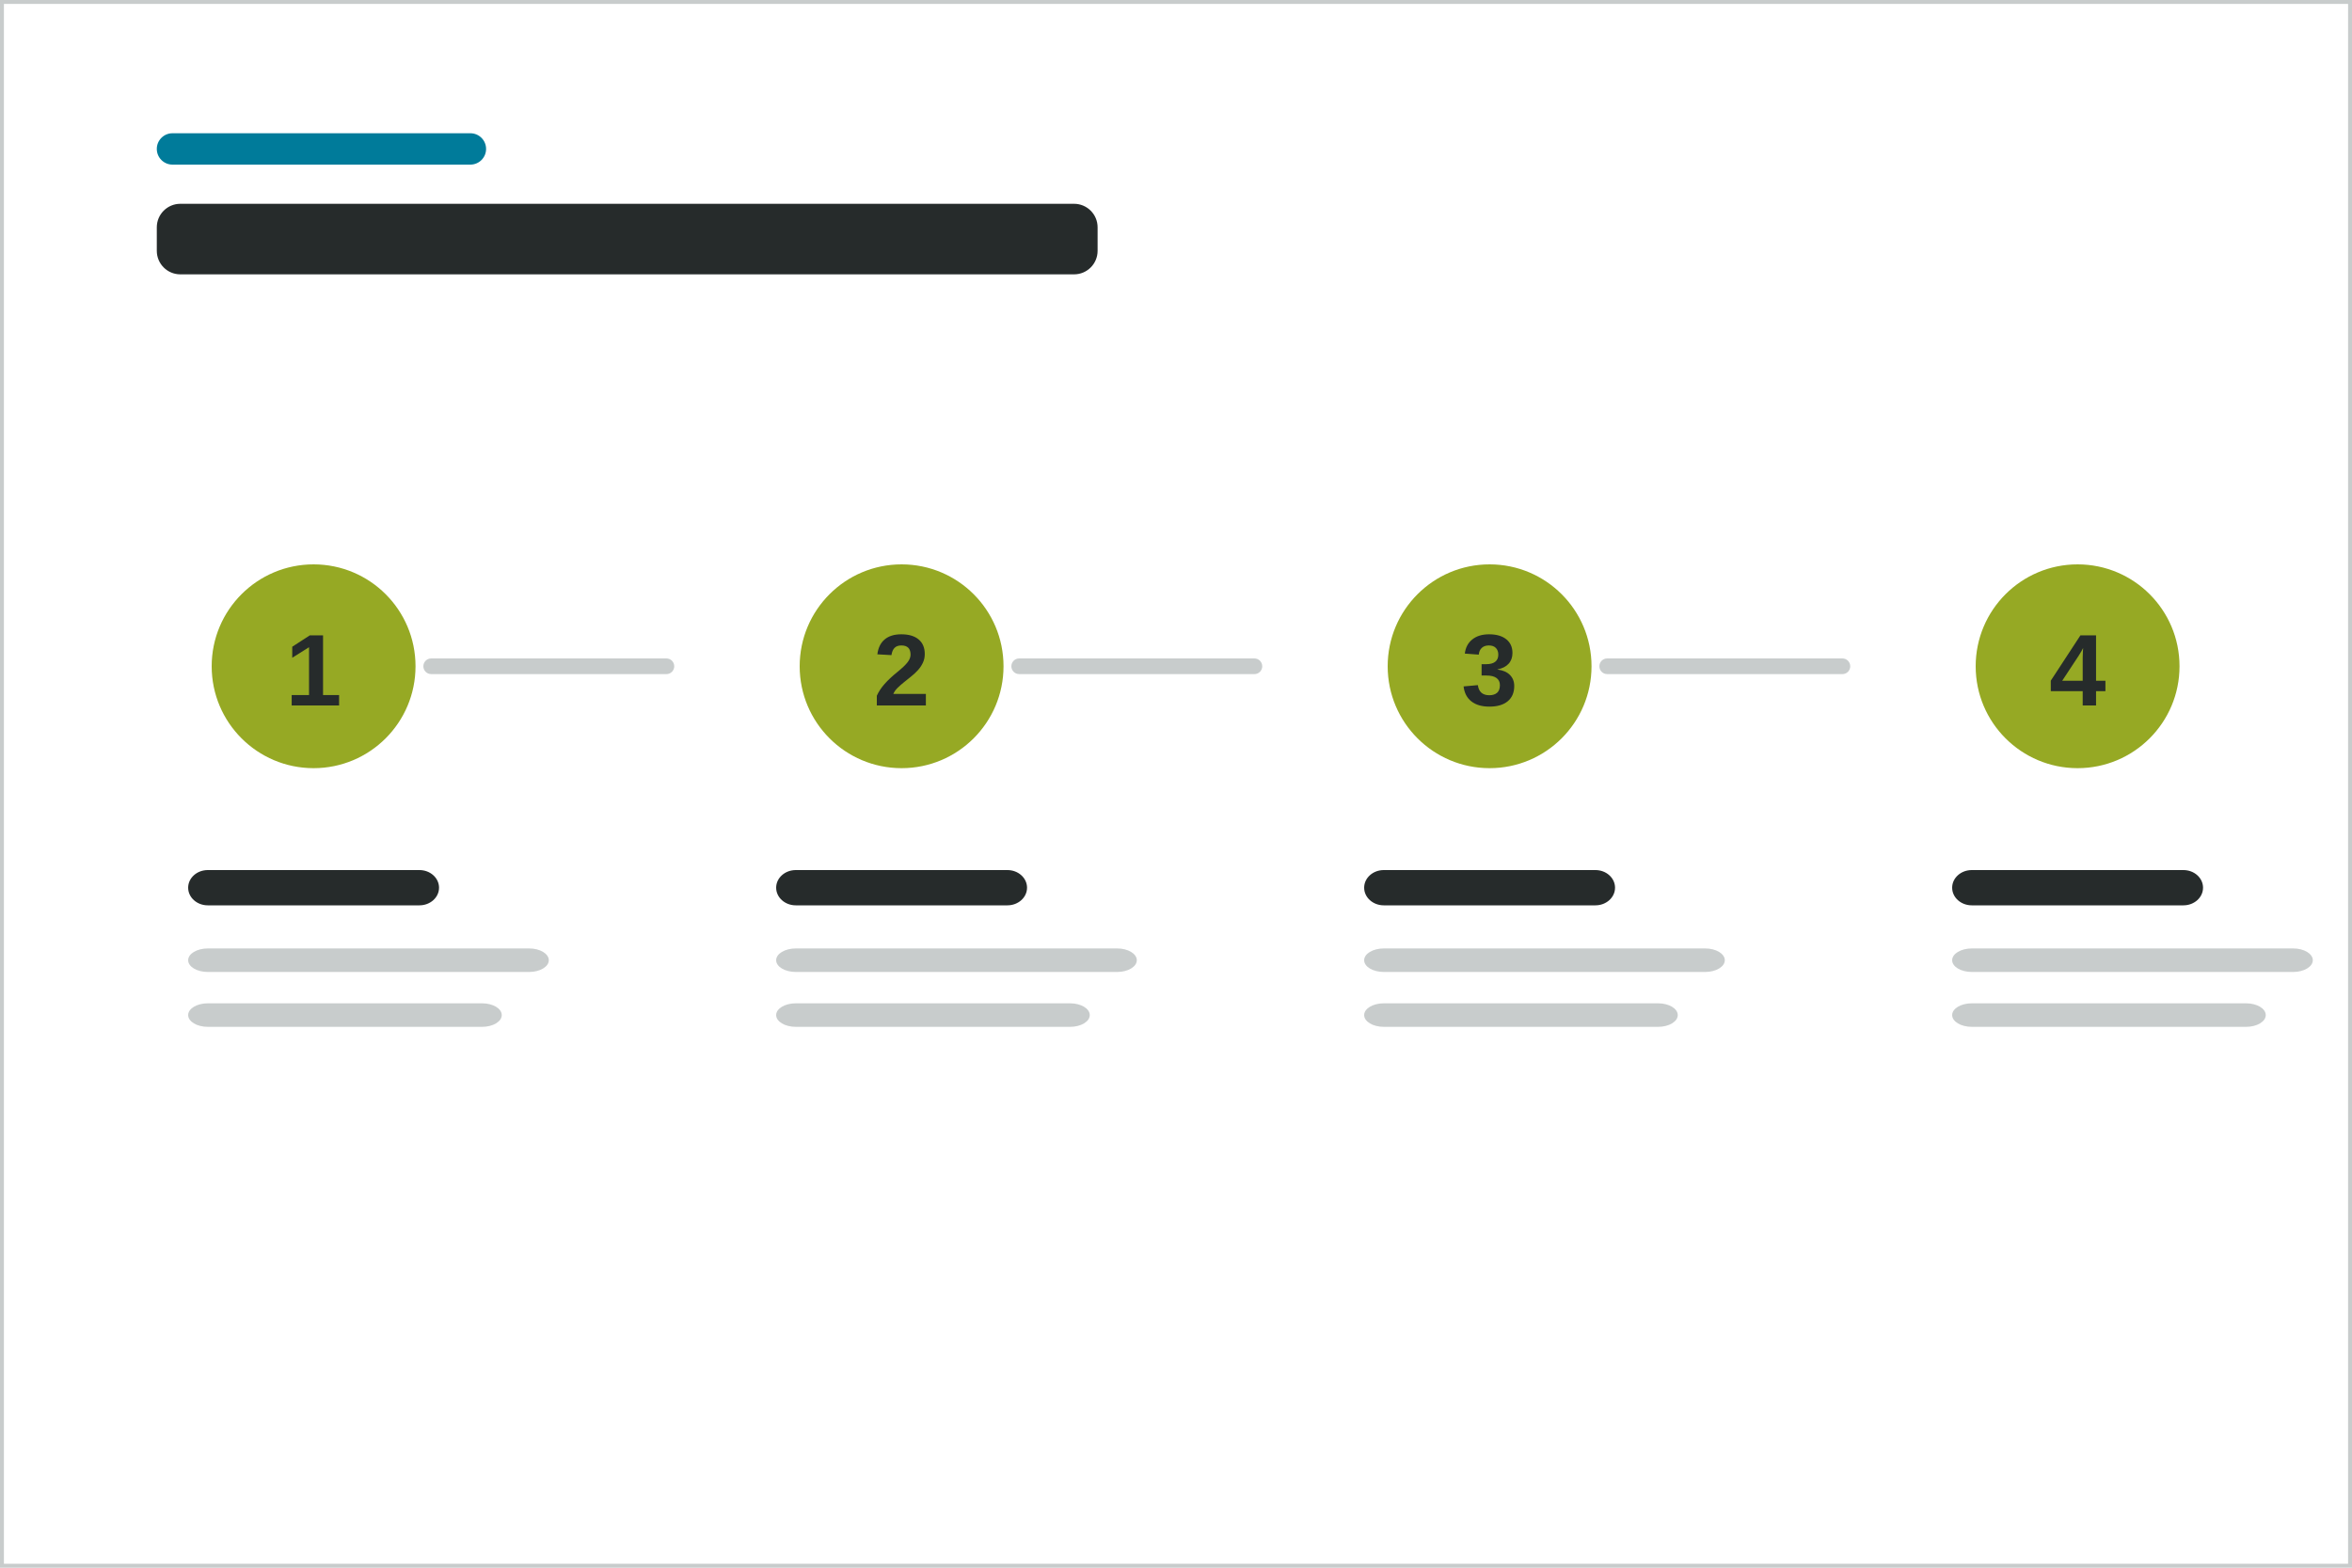
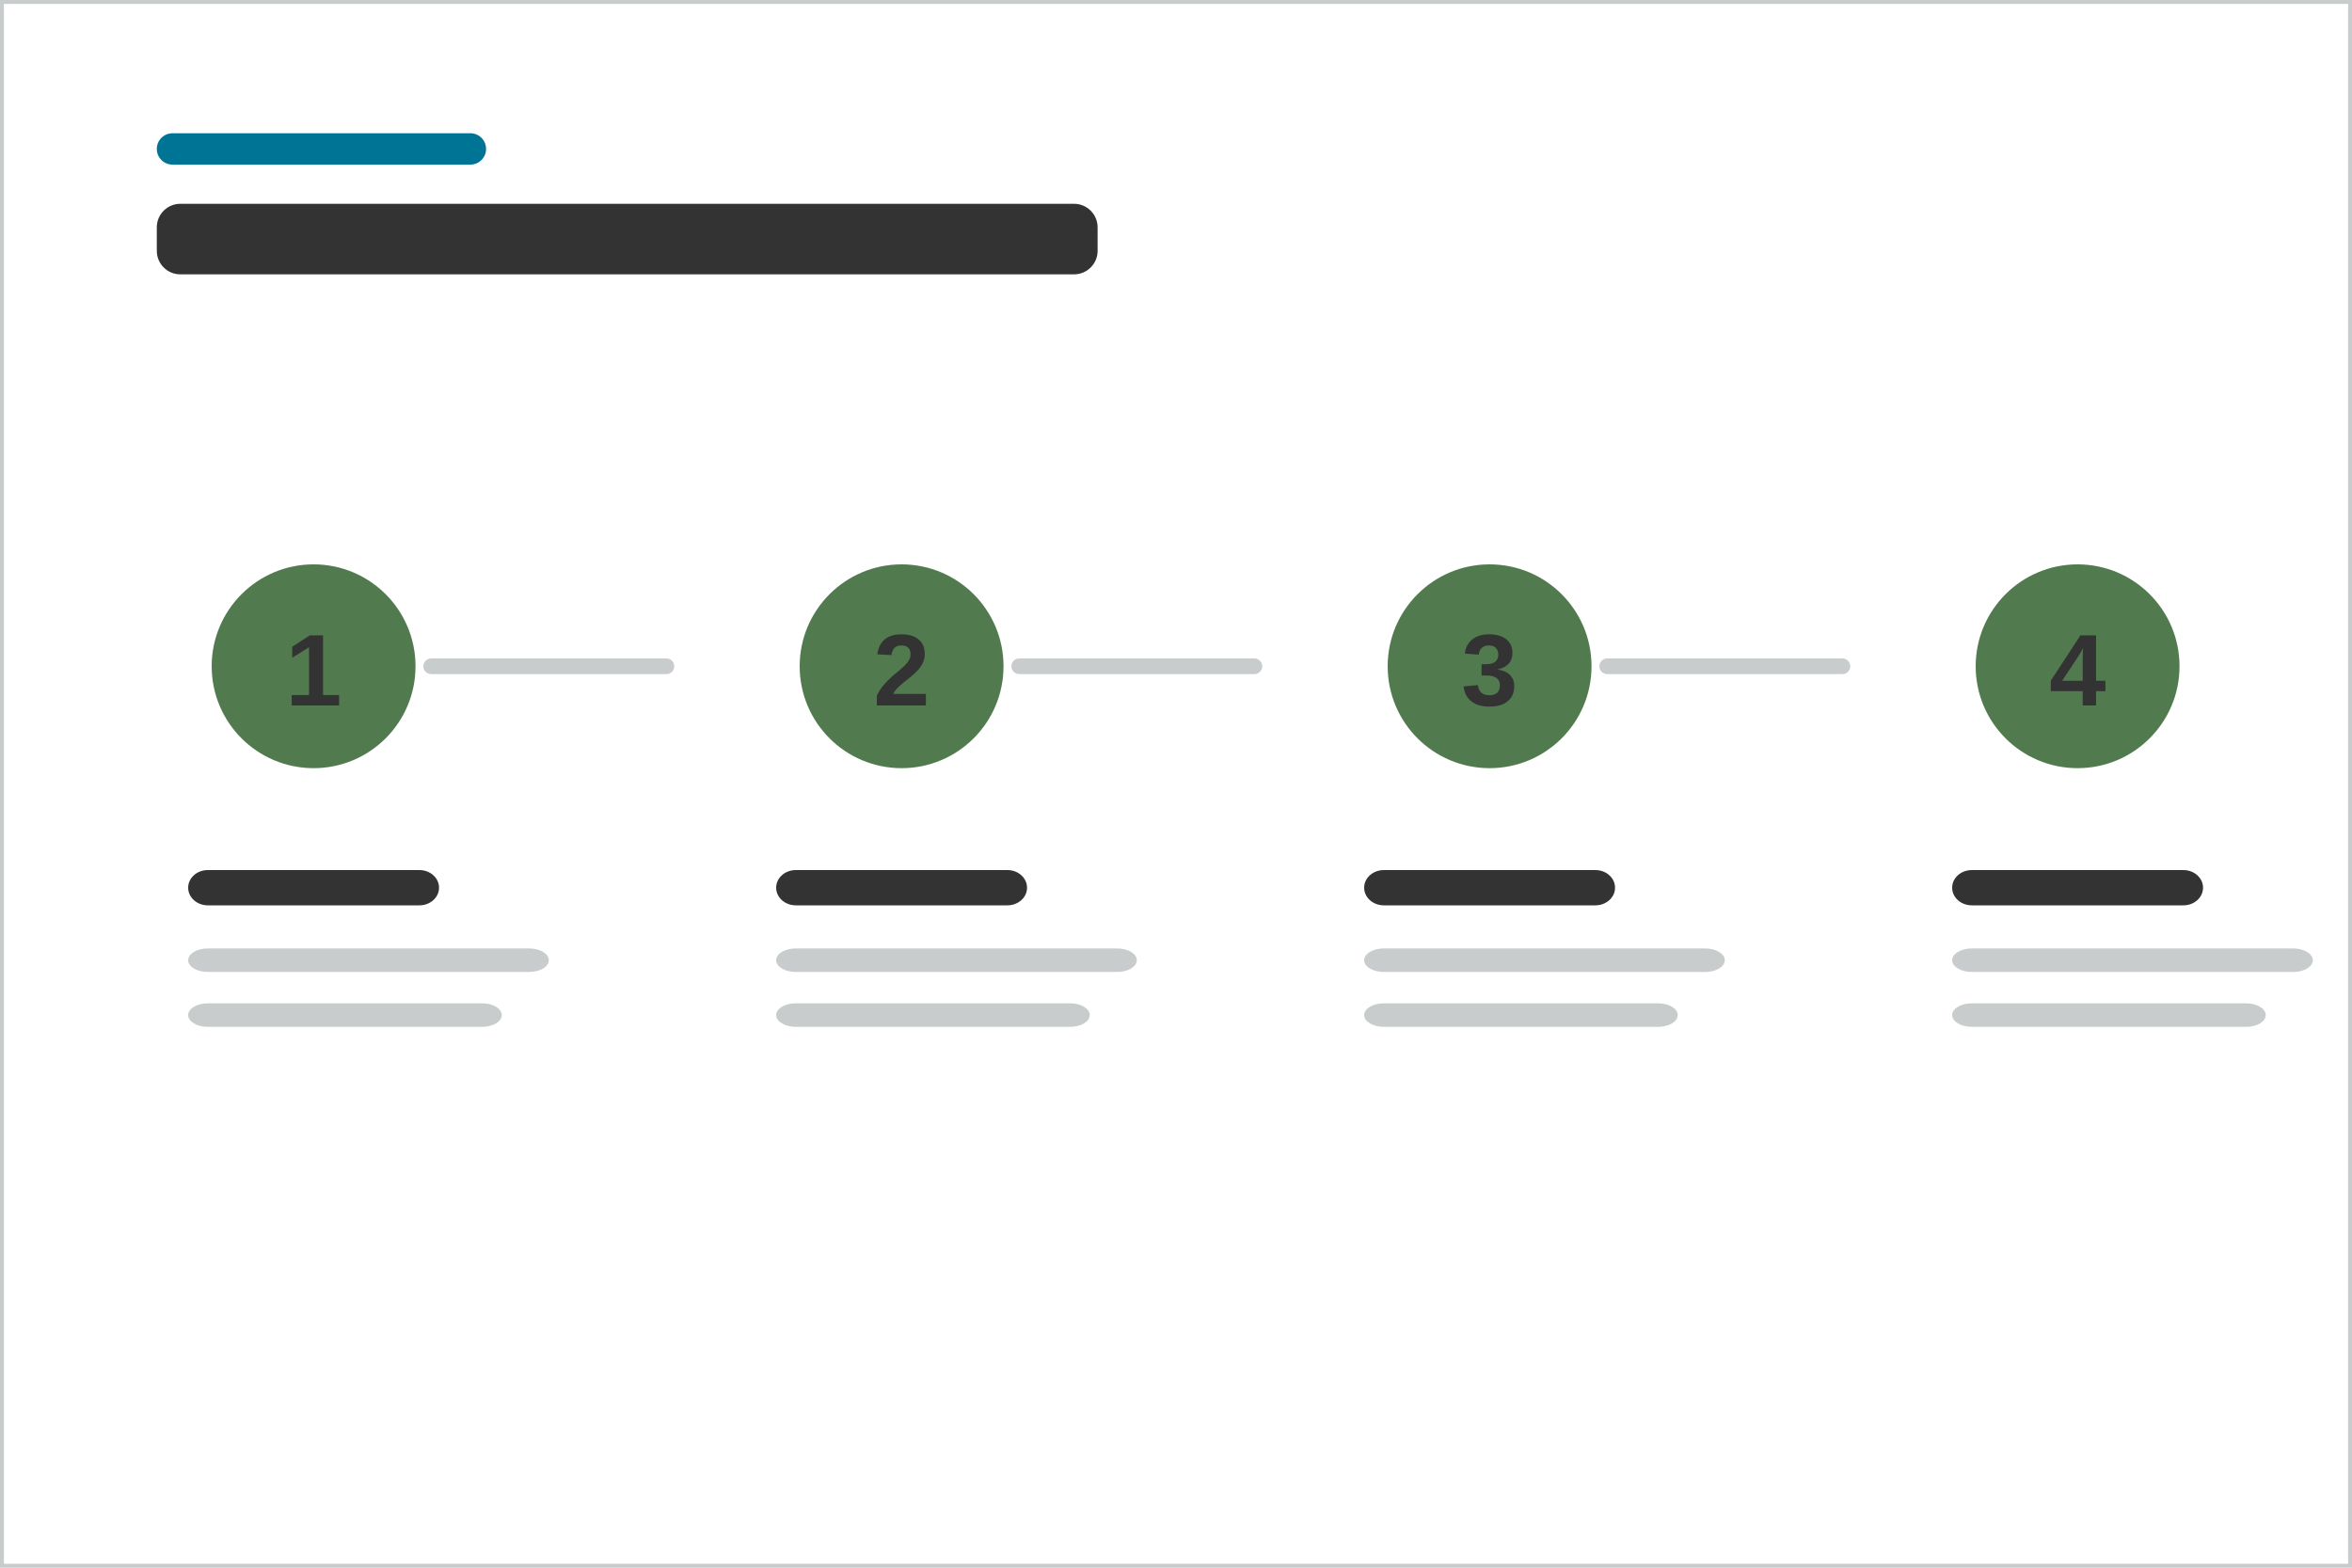
<svg xmlns="http://www.w3.org/2000/svg" viewBox="0 0 600 400" width="600" height="400" role="img">
  <rect width="600" height="400" fill="#ffffff" />
  <rect x="0.5" y="0.5" width="599" height="399" fill="none" stroke="#c8cccc" />
-   <rect x="40" y="34" width="84.0" height="8" rx="4" fill="#007b9a" />
-   <rect x="40" y="52" width="240" height="18" rx="6" fill="#262b2b" />
-   <circle cx="80" cy="170" r="26" fill="#96a924" />
-   <text x="80" y="180" text-anchor="middle" font-family="Arial" font-weight="700" font-size="26" fill="#262b2b">1</text>
+   <rect x="40" y="34" width="84.0" height="8" rx="4" fill="#007495" />
+   <rect x="40" y="52" width="240" height="18" rx="6" fill="#343334" />
+   <circle cx="80" cy="170" r="26" fill="#527a4f" />
+   <text x="80" y="180" text-anchor="middle" font-family="Arial" font-weight="700" font-size="26" fill="#343334">1</text>
  <rect x="108" y="168" width="64" height="4" rx="2" fill="#c8cccc" />
-   <rect x="48" y="222" width="64" height="9" rx="5" fill="#262b2b" />
+   <rect x="48" y="222" width="64" height="9" rx="5" fill="#343334" />
  <rect x="48" y="242" width="92" height="6" rx="5" fill="#c8cccc" />
  <rect x="48" y="256" width="80" height="6" rx="5" fill="#c8cccc" />
-   <circle cx="230" cy="170" r="26" fill="#96a924" />
-   <text x="230" y="180" text-anchor="middle" font-family="Arial" font-weight="700" font-size="26" fill="#262b2b">2</text>
+   <circle cx="230" cy="170" r="26" fill="#527a4f" />
+   <text x="230" y="180" text-anchor="middle" font-family="Arial" font-weight="700" font-size="26" fill="#343334">2</text>
  <rect x="258" y="168" width="64" height="4" rx="2" fill="#c8cccc" />
-   <rect x="198" y="222" width="64" height="9" rx="5" fill="#262b2b" />
+   <rect x="198" y="222" width="64" height="9" rx="5" fill="#343334" />
  <rect x="198" y="242" width="92" height="6" rx="5" fill="#c8cccc" />
  <rect x="198" y="256" width="80" height="6" rx="5" fill="#c8cccc" />
-   <circle cx="380" cy="170" r="26" fill="#96a924" />
-   <text x="380" y="180" text-anchor="middle" font-family="Arial" font-weight="700" font-size="26" fill="#262b2b">3</text>
+   <circle cx="380" cy="170" r="26" fill="#527a4f" />
+   <text x="380" y="180" text-anchor="middle" font-family="Arial" font-weight="700" font-size="26" fill="#343334">3</text>
  <rect x="408" y="168" width="64" height="4" rx="2" fill="#c8cccc" />
-   <rect x="348" y="222" width="64" height="9" rx="5" fill="#262b2b" />
+   <rect x="348" y="222" width="64" height="9" rx="5" fill="#343334" />
  <rect x="348" y="242" width="92" height="6" rx="5" fill="#c8cccc" />
  <rect x="348" y="256" width="80" height="6" rx="5" fill="#c8cccc" />
-   <circle cx="530" cy="170" r="26" fill="#96a924" />
-   <text x="530" y="180" text-anchor="middle" font-family="Arial" font-weight="700" font-size="26" fill="#262b2b">4</text>
-   <rect x="498" y="222" width="64" height="9" rx="5" fill="#262b2b" />
+   <circle cx="530" cy="170" r="26" fill="#527a4f" />
+   <text x="530" y="180" text-anchor="middle" font-family="Arial" font-weight="700" font-size="26" fill="#343334">4</text>
+   <rect x="498" y="222" width="64" height="9" rx="5" fill="#343334" />
  <rect x="498" y="242" width="92" height="6" rx="5" fill="#c8cccc" />
  <rect x="498" y="256" width="80" height="6" rx="5" fill="#c8cccc" />
</svg>
